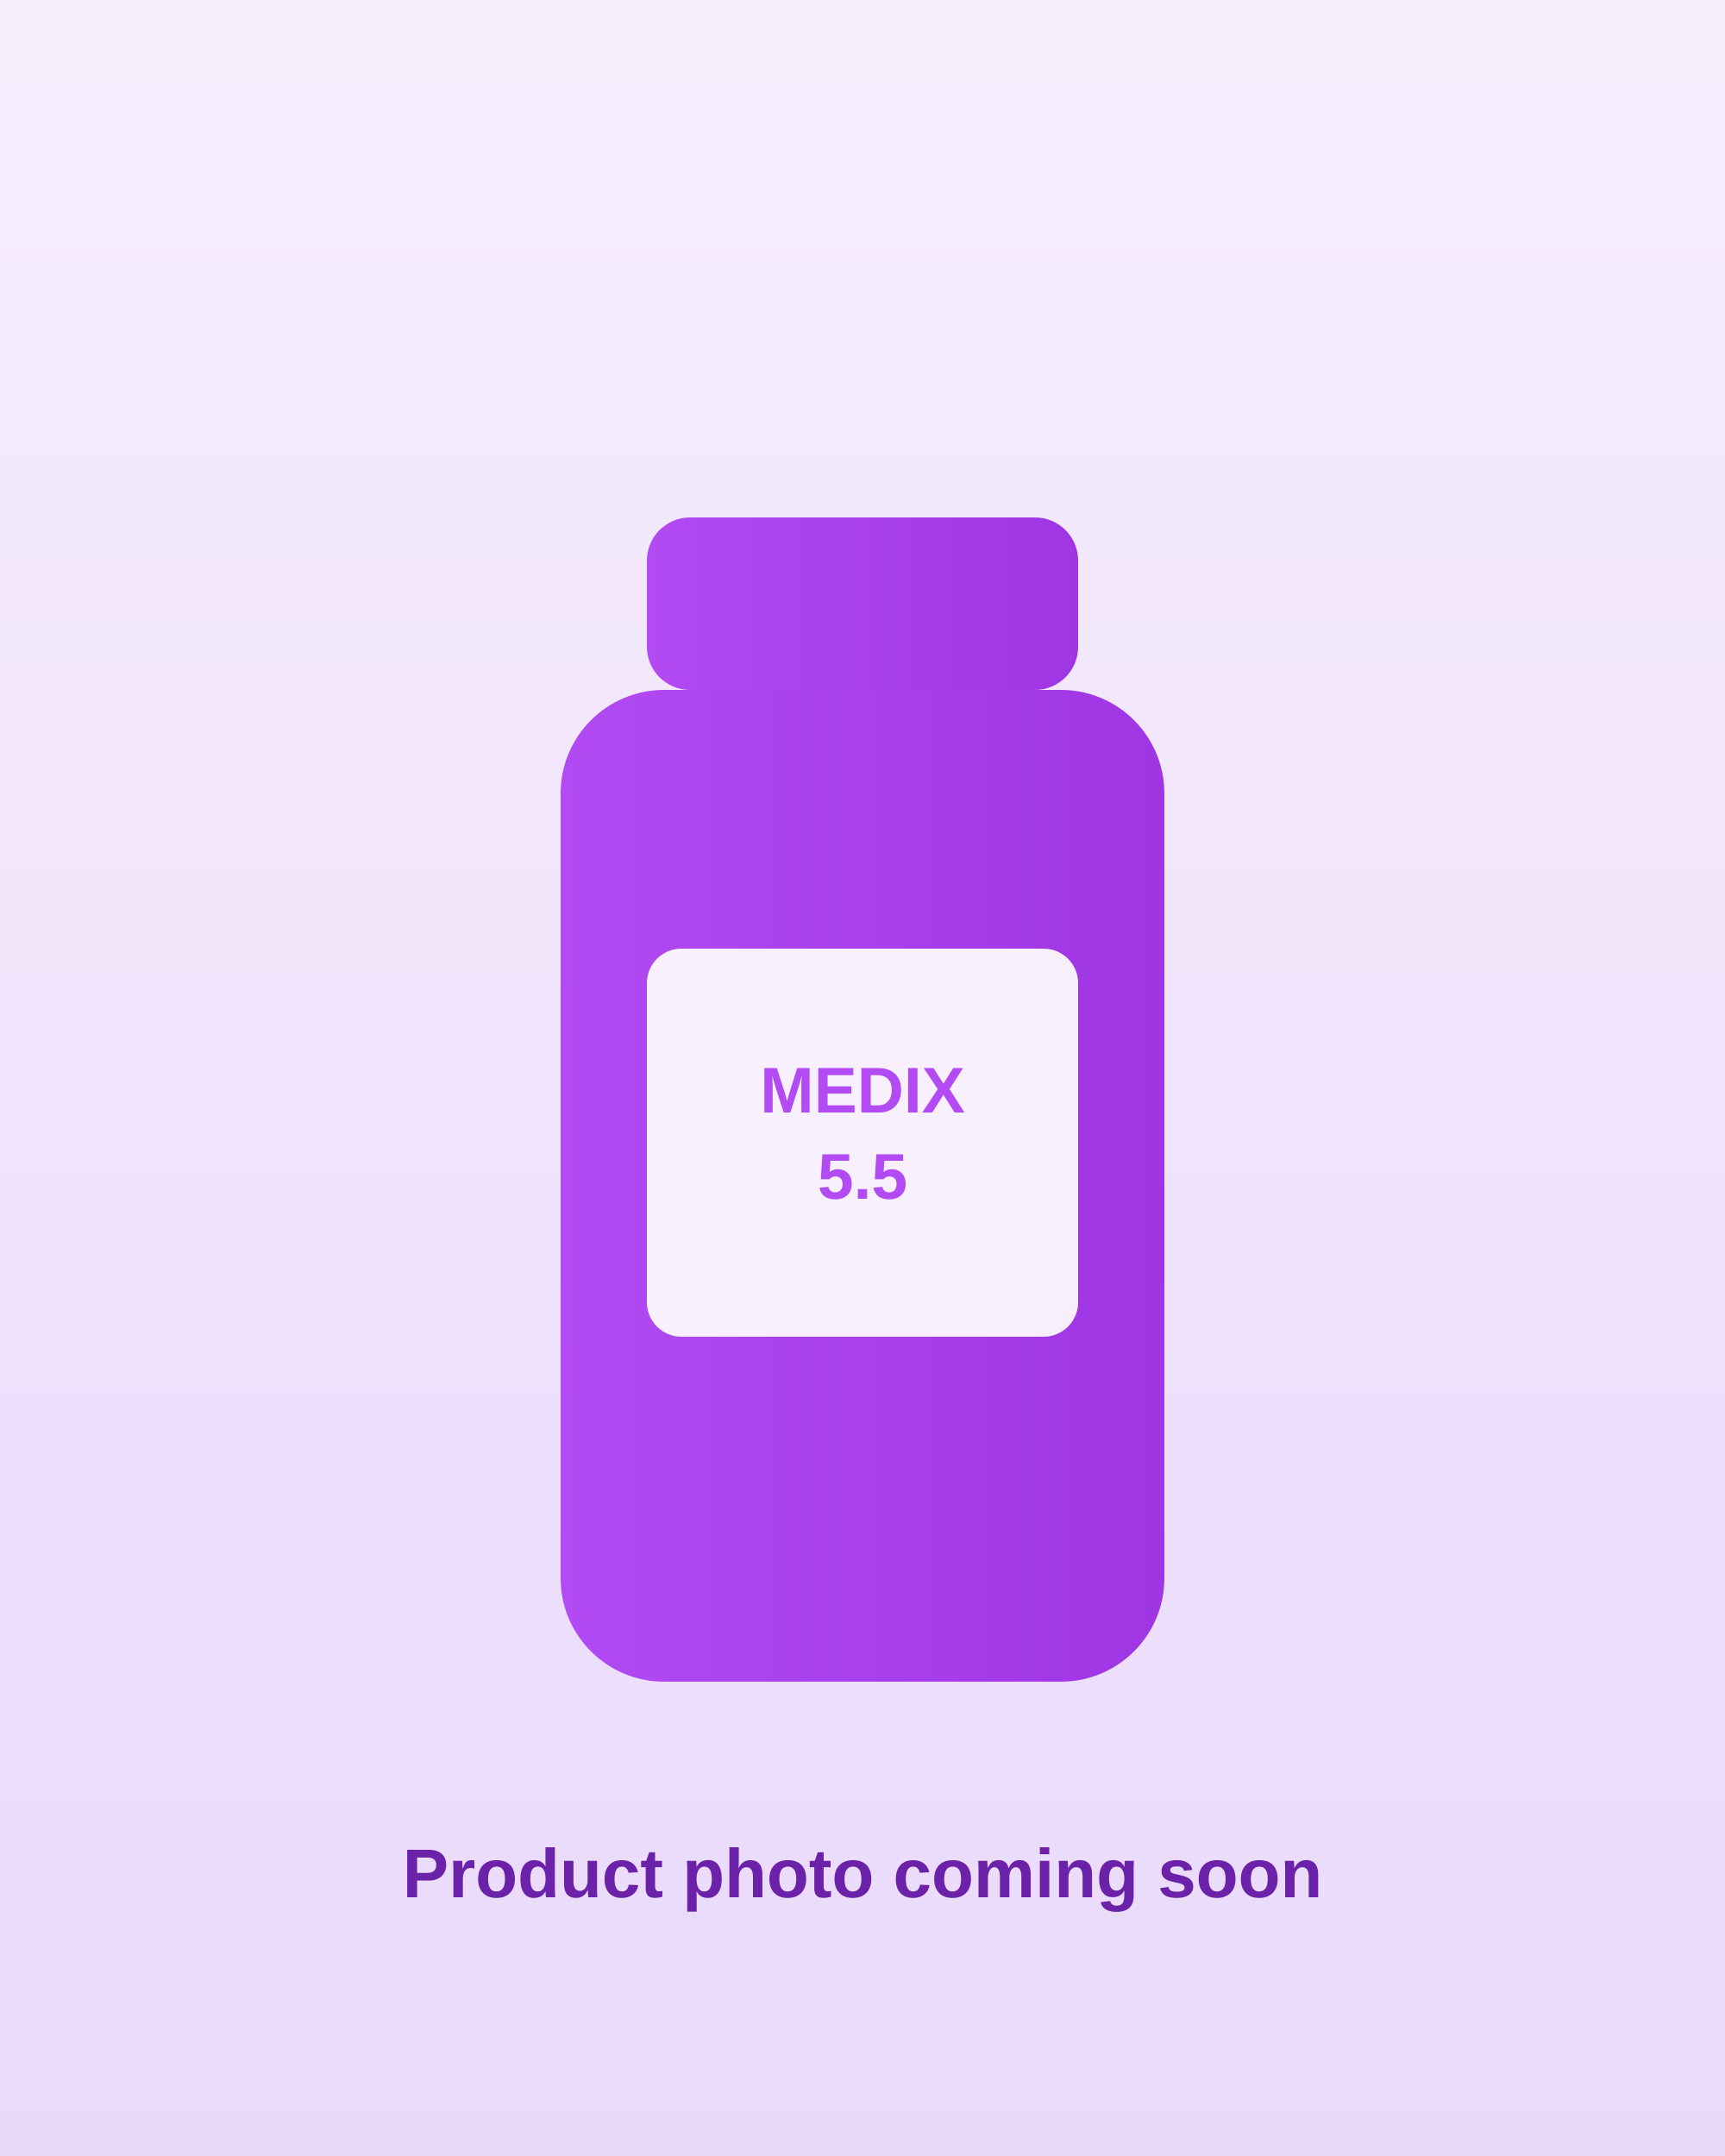
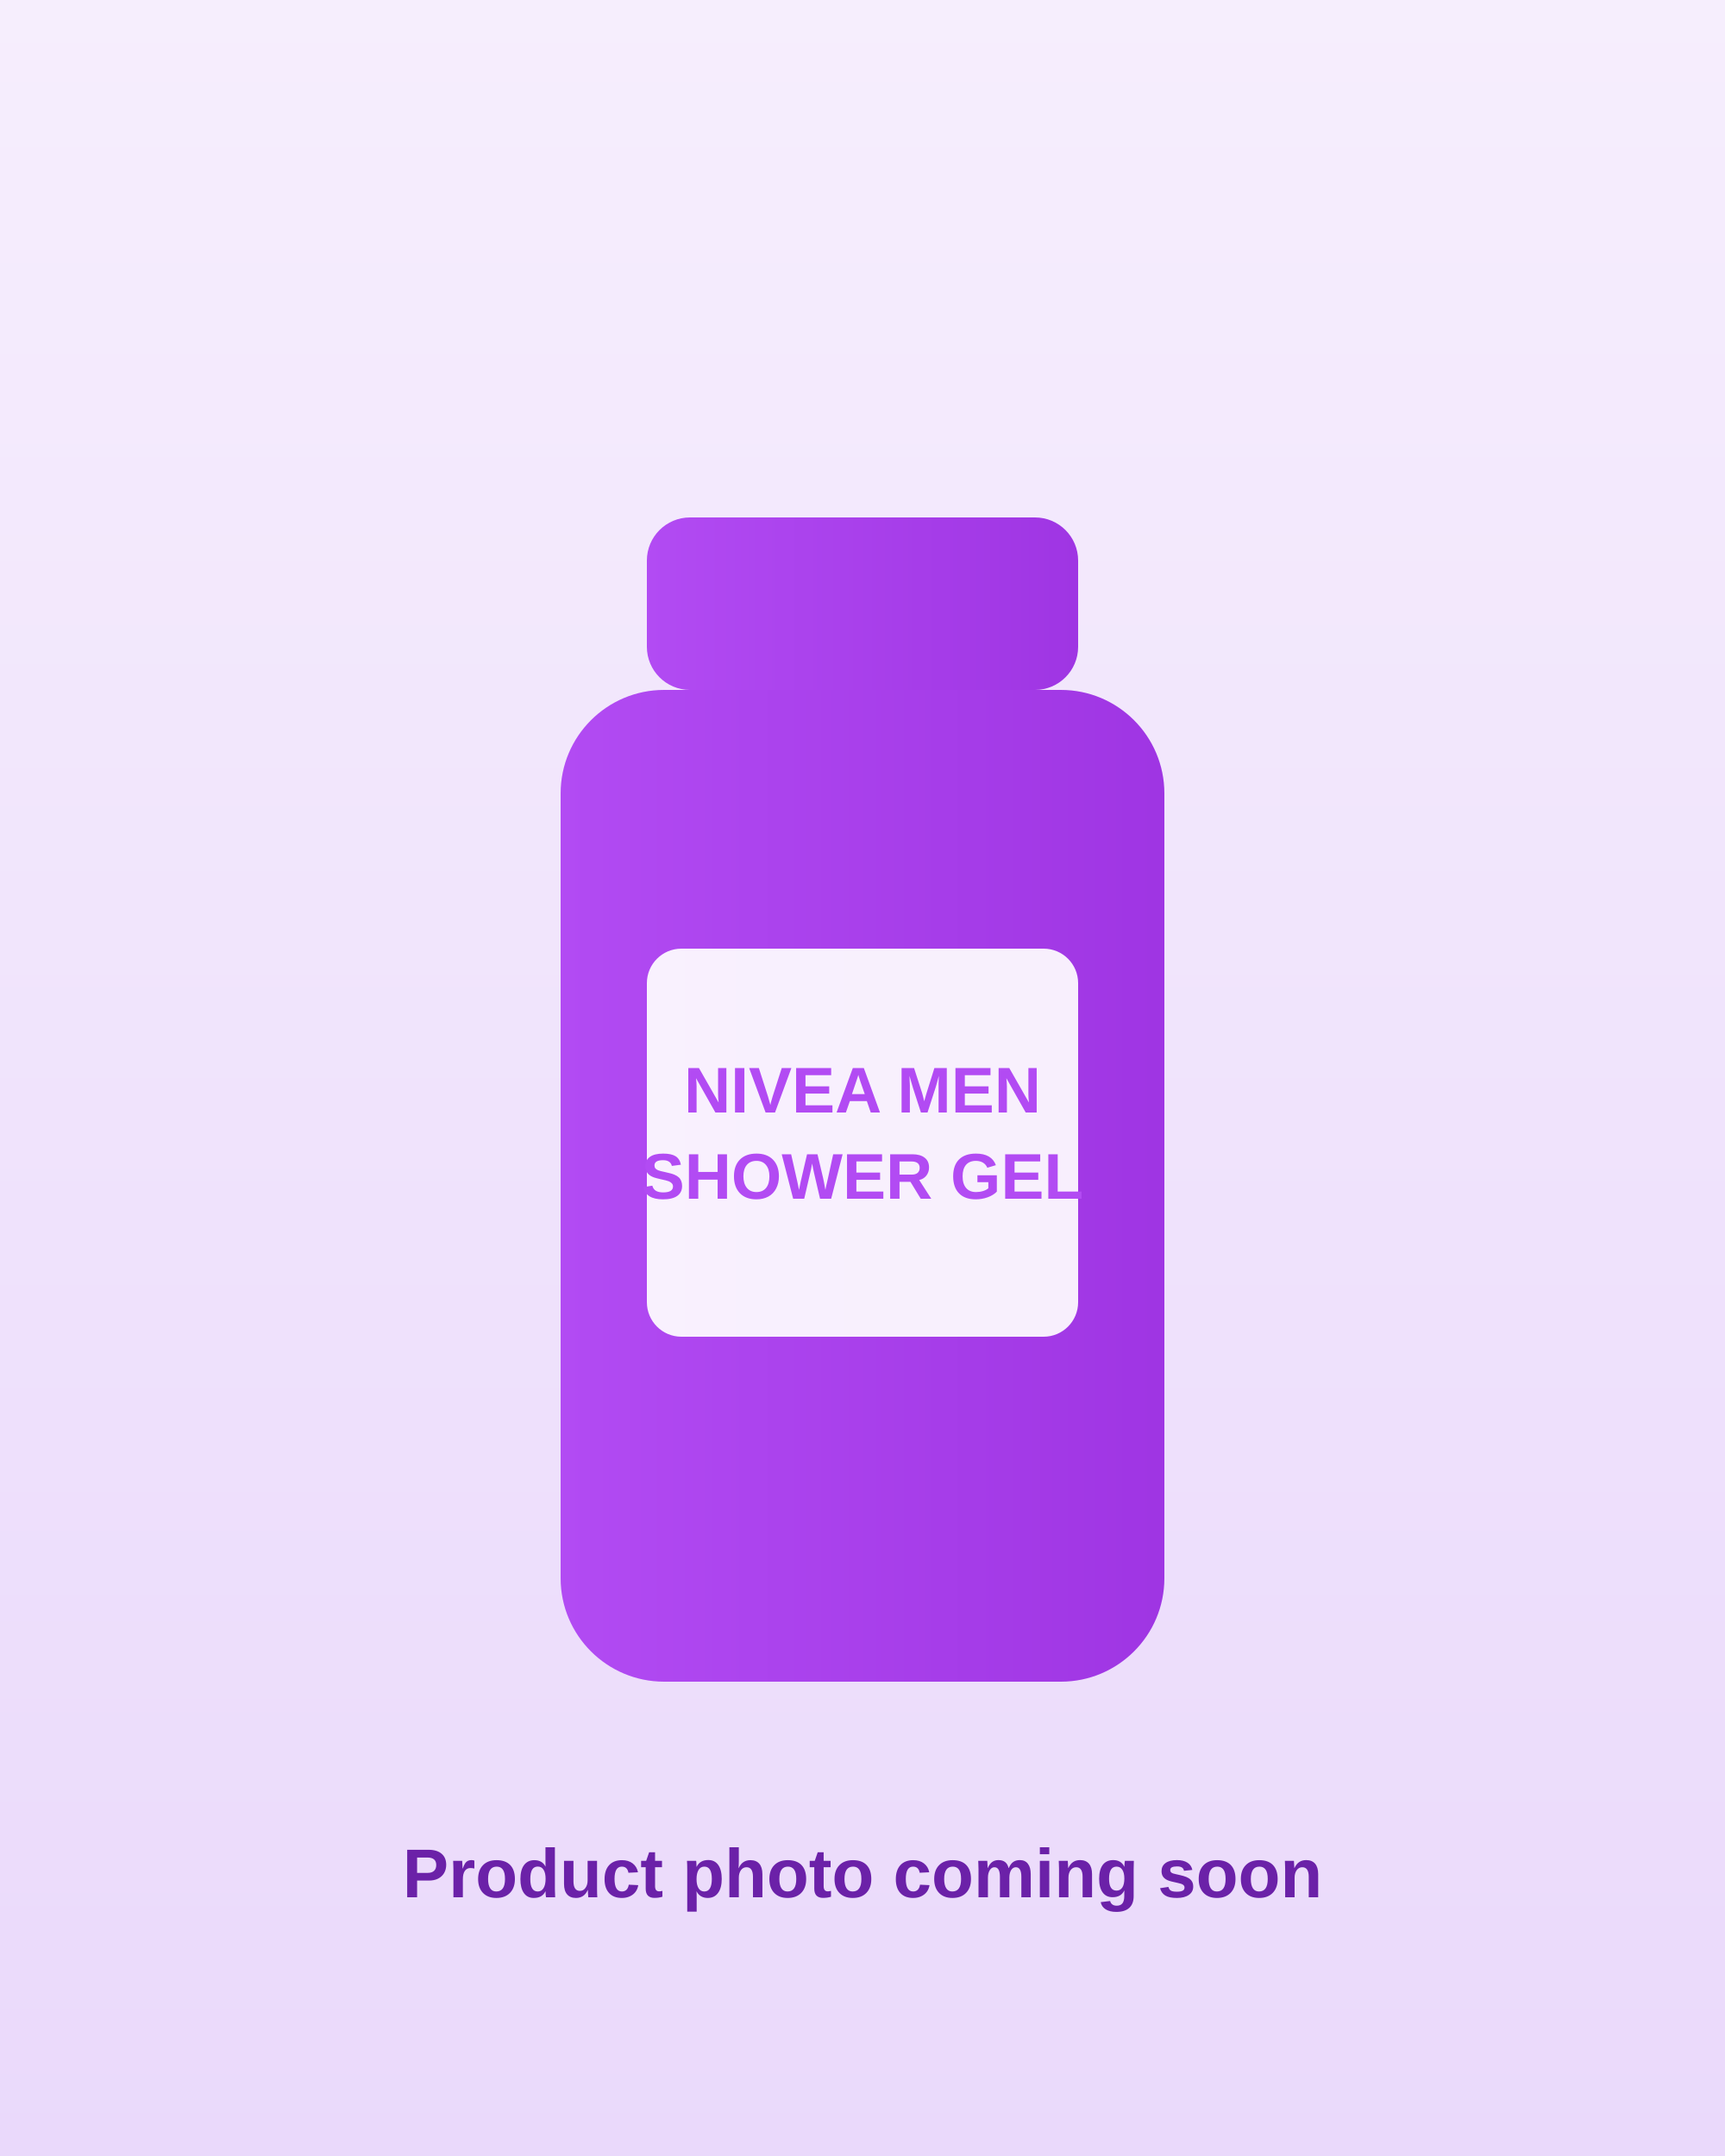
<svg xmlns="http://www.w3.org/2000/svg" viewBox="0 0 400 500" width="400" height="500">
  <defs>
    <linearGradient id="bg" x1="0" y1="0" x2="0" y2="1">
      <stop offset="0%" stop-color="#F6EEFD" />
      <stop offset="100%" stop-color="#EAD9FB" />
    </linearGradient>
    <linearGradient id="bottle" x1="0" y1="0" x2="1" y2="0">
      <stop offset="0%" stop-color="#B24BF3" />
      <stop offset="100%" stop-color="#9f35e3" />
    </linearGradient>
  </defs>
  <rect width="400" height="500" fill="url(#bg)" />
  <rect x="150" y="120" width="100" height="40" rx="10" fill="url(#bottle)" />
  <rect x="130" y="160" width="140" height="230" rx="24" fill="url(#bottle)" />
  <rect x="150" y="220" width="100" height="90" rx="8" fill="#ffffff" opacity="0.92" />
-   <text x="200" y="258" font-family="Arial, sans-serif" font-size="15" font-weight="800" fill="#B24BF3" text-anchor="middle">MEDIX</text>
-   <text x="200" y="278" font-family="Arial, sans-serif" font-size="15" font-weight="800" fill="#B24BF3" text-anchor="middle">5.5</text>
+   <text x="200" y="258" font-family="Arial, sans-serif" font-size="15" font-weight="800" fill="#B24BF3" text-anchor="middle">NIVEA MEN</text>
+   <text x="200" y="278" font-family="Arial, sans-serif" font-size="15" font-weight="800" fill="#B24BF3" text-anchor="middle">SHOWER GEL</text>
  <text x="200" y="440" font-family="Arial, sans-serif" font-size="16" font-weight="700" fill="#6B21A8" text-anchor="middle">Product photo coming soon</text>
</svg>
